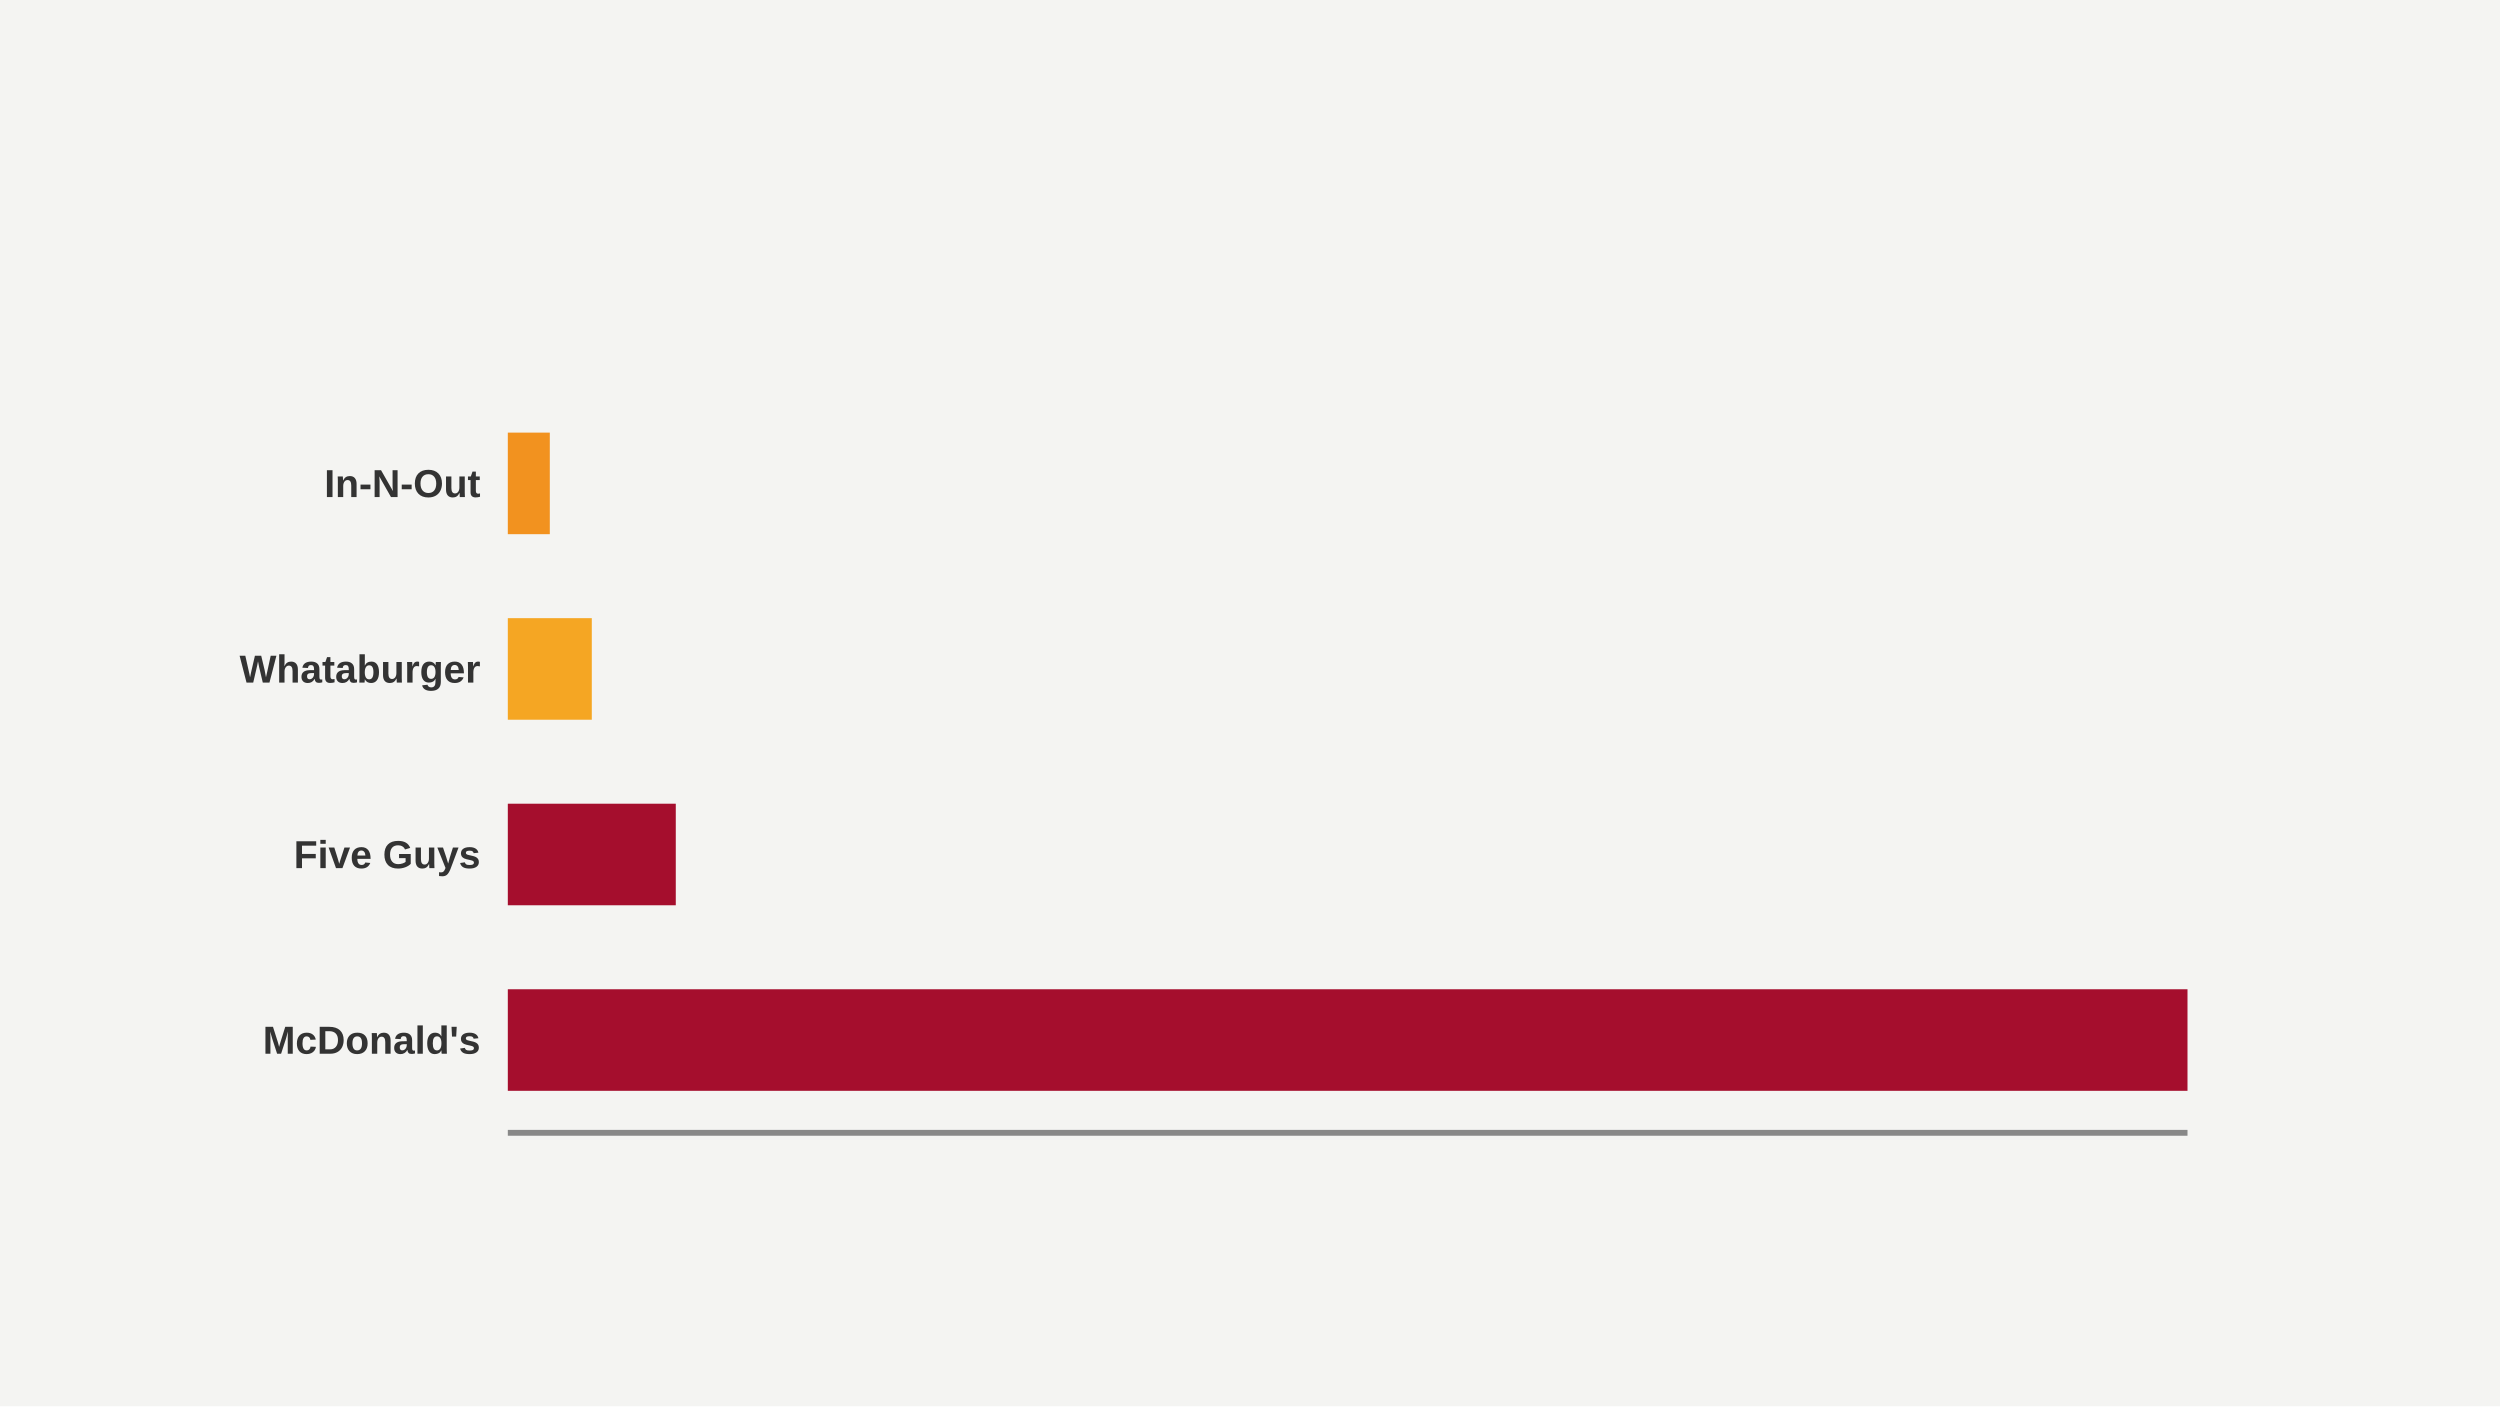
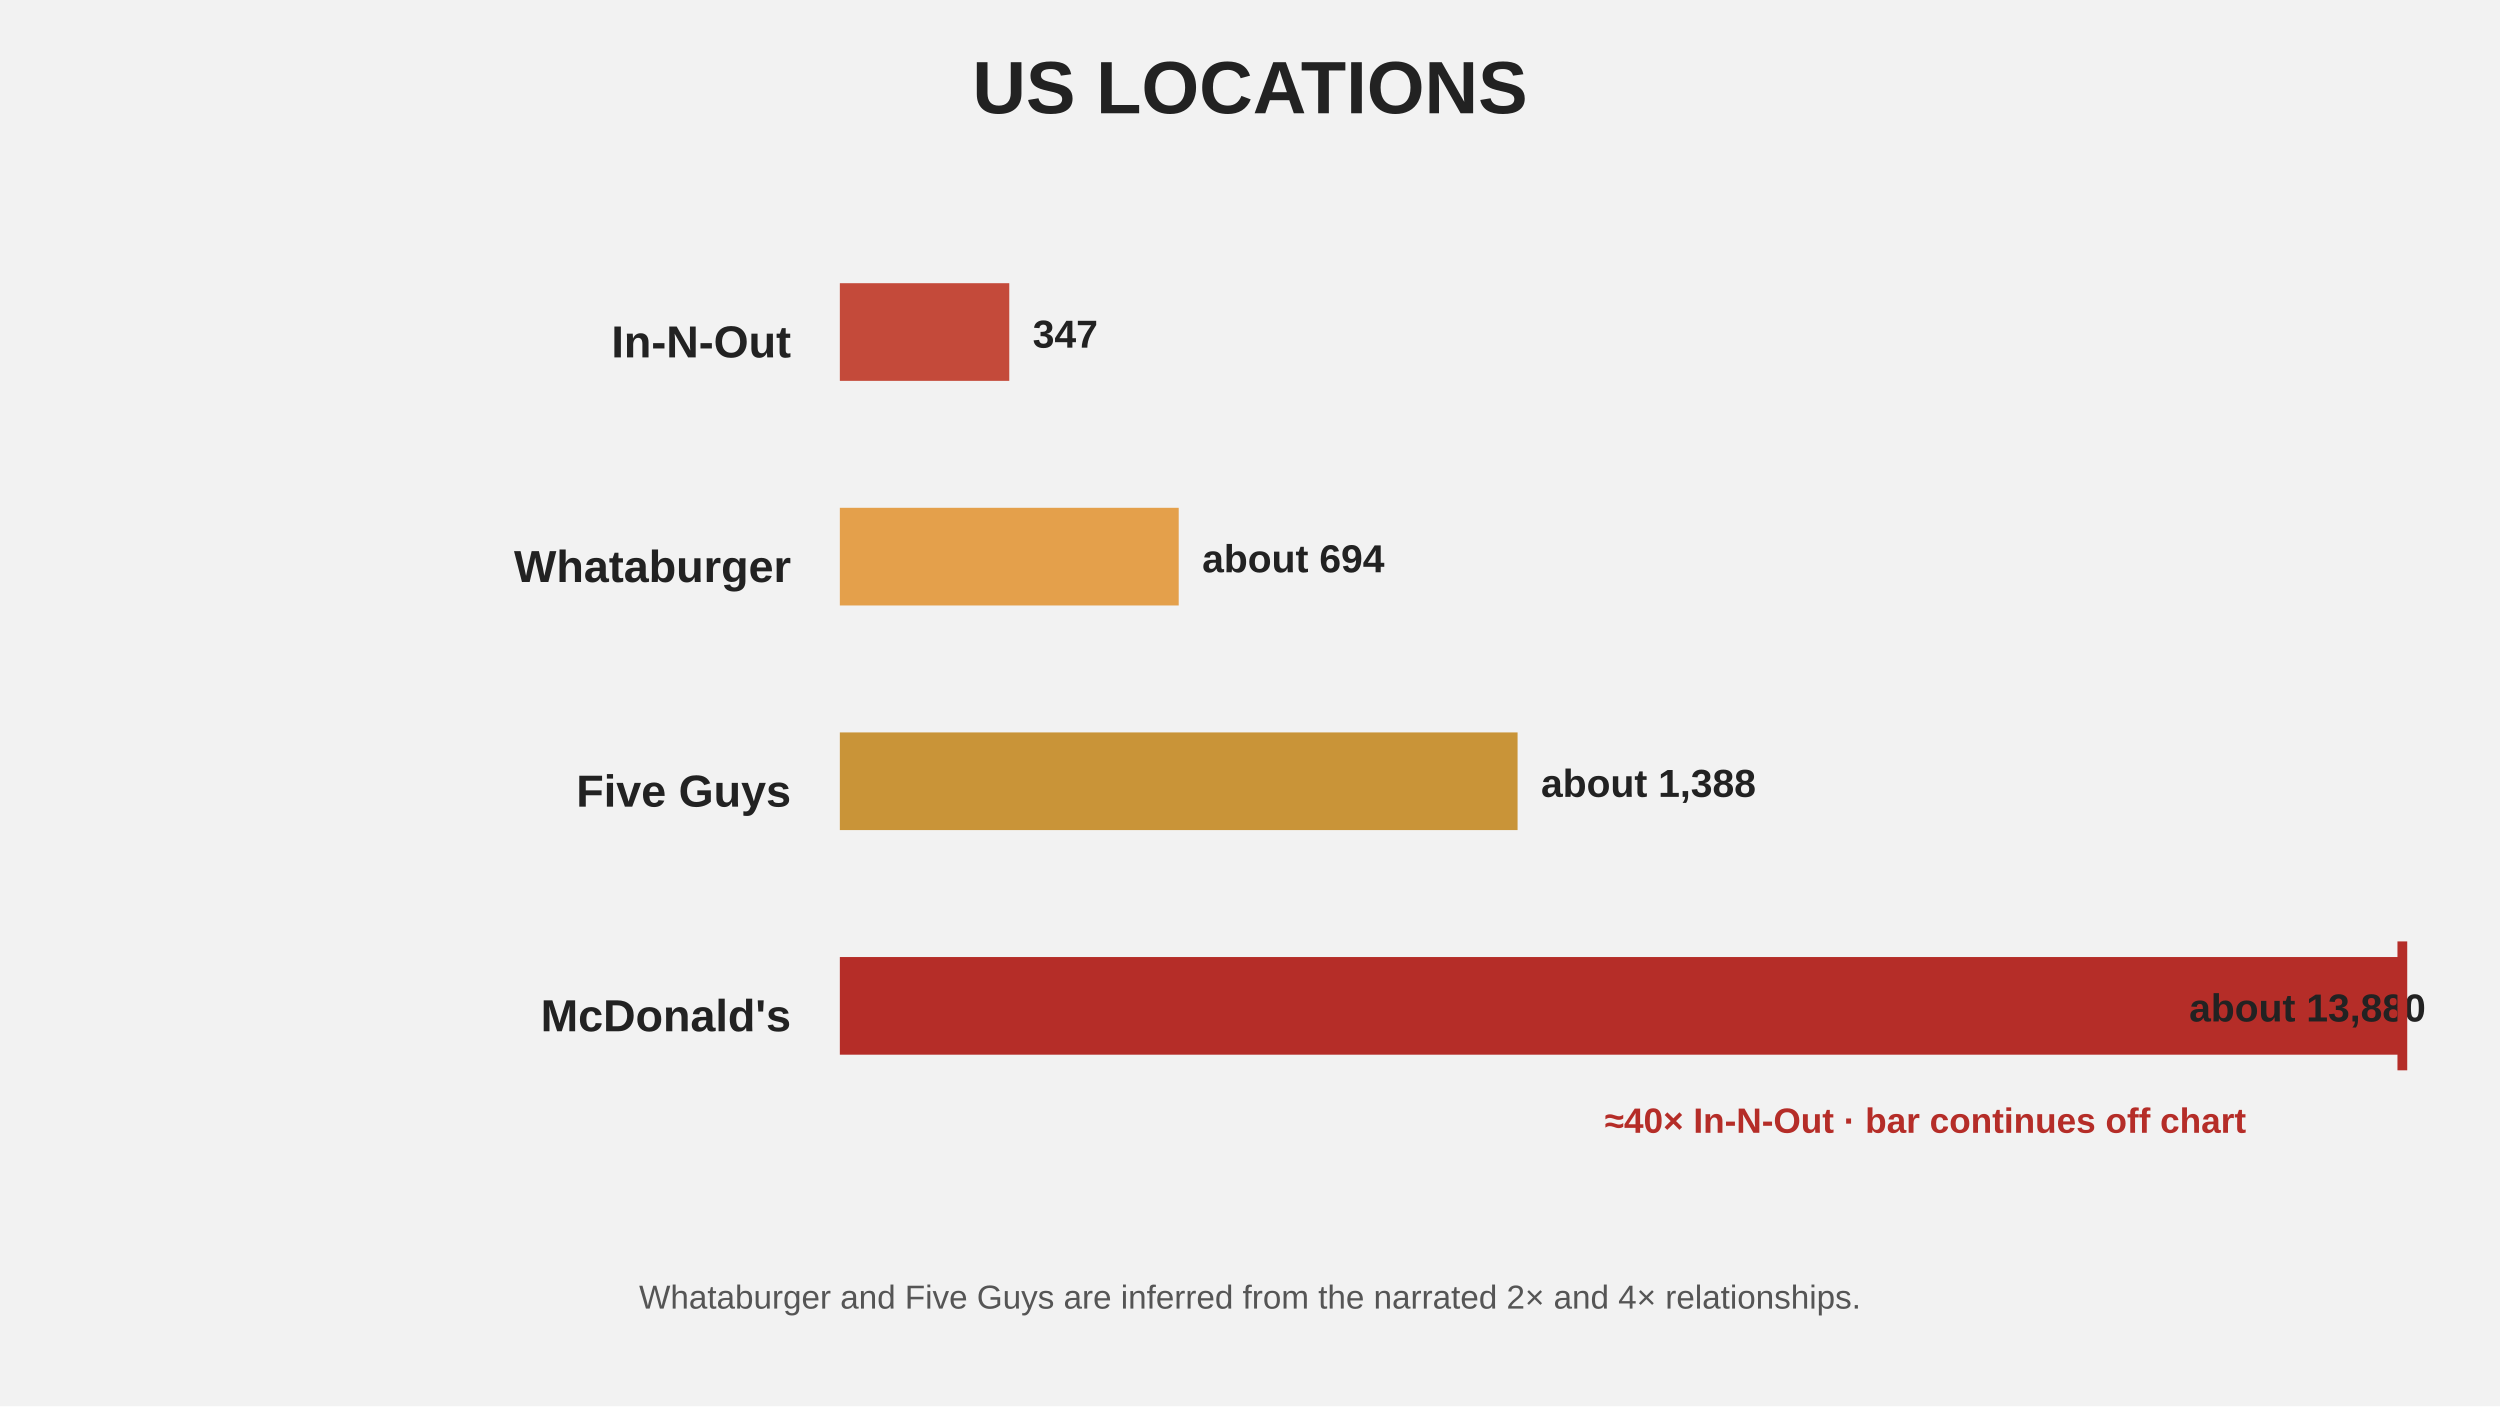
- <svg xmlns="http://www.w3.org/2000/svg" width="1280" height="720" viewBox="0 0 1280 720" data-role="semantic-chart" data-generator="datavideo.semantic_render_v1">
-   <rect id="scene-background-fill" data-role="background-fill" x="0" y="0" width="1280" height="720" fill="#f4f4f2" />
-   <g id="chart-plot" data-role="plot">
-     <line data-role="axis" x1="260.0" y1="580.0" x2="1120.0" y2="580.0" stroke="#888888" stroke-width="3" />
-     <g id="entity-in-n-out" data-role="entity" data-entity-id="in-n-out" data-label="In-N-Out">
-       <rect id="in-n-out-bar" data-role="bar" data-entity-id="in-n-out" data-value="1" x="260.0" y="221.5" width="21.5" height="52.0" fill="#f2921f" data-animation-property="width" data-anchor="left" data-animation-axis="x" data-orientation="horizontal" />
-       <text id="in-n-out-label" data-role="category-label" data-entity-id="in-n-out" x="246.0" y="254.5" text-anchor="end" font-family="Arial, sans-serif" font-size="20" font-weight="700" fill="#333333">In-N-Out</text>
-     </g>
-     <g id="entity-whataburger" data-role="entity" data-entity-id="whataburger" data-label="Whataburger">
-       <rect id="whataburger-bar" data-role="bar" data-entity-id="whataburger" data-value="2" x="260.0" y="316.5" width="43.0" height="52.0" fill="#f5a623" data-animation-property="width" data-anchor="left" data-animation-axis="x" data-orientation="horizontal" />
-       <text id="whataburger-label" data-role="category-label" data-entity-id="whataburger" x="246.0" y="349.5" text-anchor="end" font-family="Arial, sans-serif" font-size="20" font-weight="700" fill="#333333">Whataburger</text>
-     </g>
-     <g id="entity-five-guys" data-role="entity" data-entity-id="five-guys" data-label="Five Guys">
-       <rect id="five-guys-bar" data-role="bar" data-entity-id="five-guys" data-value="4" x="260.0" y="411.5" width="86.0" height="52.0" fill="#a50e2d" data-animation-property="width" data-anchor="left" data-animation-axis="x" data-orientation="horizontal" />
-       <text id="five-guys-label" data-role="category-label" data-entity-id="five-guys" x="246.0" y="444.5" text-anchor="end" font-family="Arial, sans-serif" font-size="20" font-weight="700" fill="#333333">Five Guys</text>
-     </g>
-     <g id="entity-mcdonald-s" data-role="entity" data-entity-id="mcdonald-s" data-label="McDonald's">
-       <rect id="mcdonald-s-bar" data-role="bar" data-entity-id="mcdonald-s" data-value="40" x="260.0" y="506.5" width="860.0" height="52.0" fill="#a50e2d" data-animation-property="width" data-anchor="left" data-animation-axis="x" data-orientation="horizontal" />
-       <text id="mcdonald-s-label" data-role="category-label" data-entity-id="mcdonald-s" x="246.0" y="539.5" text-anchor="end" font-family="Arial, sans-serif" font-size="20" font-weight="700" fill="#333333">McDonald's</text>
-     </g>
-   </g>
+ <svg xmlns="http://www.w3.org/2000/svg" width="1280" height="720" viewBox="0 0 1280 720" data-role="semantic-chart">
+   <rect data-role="background" width="1280" height="720" fill="#F2F2F2" />
+   <text x="640" y="58" text-anchor="middle" font-family="Arial, Helvetica, sans-serif" font-size="38" font-weight="700" fill="#222">US LOCATIONS</text>
+   <text x="405" y="183" text-anchor="end" font-family="Arial, Helvetica, sans-serif" font-size="23" font-weight="700" fill="#222">In-N-Out</text>
+   <rect data-role="bar" data-entity-id="in-n-out" data-value="347" data-unit="locations" x="430" y="145" width="86.75" height="50" fill="#C44A3A" />
+   <text x="528.75" y="178" text-anchor="start" font-family="Arial, Helvetica, sans-serif" font-size="20" font-weight="700" fill="#222">347</text>
+   <text x="405" y="298" text-anchor="end" font-family="Arial, Helvetica, sans-serif" font-size="23" font-weight="700" fill="#222">Whataburger</text>
+   <rect data-role="bar" data-entity-id="whataburger" data-value="694" data-unit="locations" x="430" y="260" width="173.50" height="50" fill="#E4A04B" />
+   <text x="615.5" y="293" text-anchor="start" font-family="Arial, Helvetica, sans-serif" font-size="20" font-weight="700" fill="#222">about 694</text>
+   <text x="405" y="413" text-anchor="end" font-family="Arial, Helvetica, sans-serif" font-size="23" font-weight="700" fill="#222">Five Guys</text>
+   <rect data-role="bar" data-entity-id="five-guys" data-value="1388" data-unit="locations" x="430" y="375" width="347.00" height="50" fill="#C99438" />
+   <text x="789.0" y="408" text-anchor="start" font-family="Arial, Helvetica, sans-serif" font-size="20" font-weight="700" fill="#222">about 1,388</text>
+   <text x="405" y="528" text-anchor="end" font-family="Arial, Helvetica, sans-serif" font-size="23" font-weight="700" fill="#222">McDonald's</text>
+   <rect data-role="bar" data-entity-id="mcdonald's" data-value="13880" data-unit="locations" x="430" y="490" width="800.00" height="50" fill="#B52D28" />
+   <text x="1242" y="523" text-anchor="end" font-family="Arial, Helvetica, sans-serif" font-size="20" font-weight="700" fill="#222">about 13,880</text>
+   <line x1="1230" y1="482" x2="1230" y2="548" stroke="#B52D28" stroke-width="5" />
+   <text x="1150" y="580" text-anchor="end" font-family="Arial, Helvetica, sans-serif" font-size="18" font-weight="700" fill="#B52D28">≈40× In-N-Out · bar continues off chart</text>
+   <text x="640" y="670" text-anchor="middle" font-family="Arial, Helvetica, sans-serif" font-size="17" fill="#555">Whataburger and Five Guys are inferred from the narrated 2× and 4× relationships.</text>
</svg>
